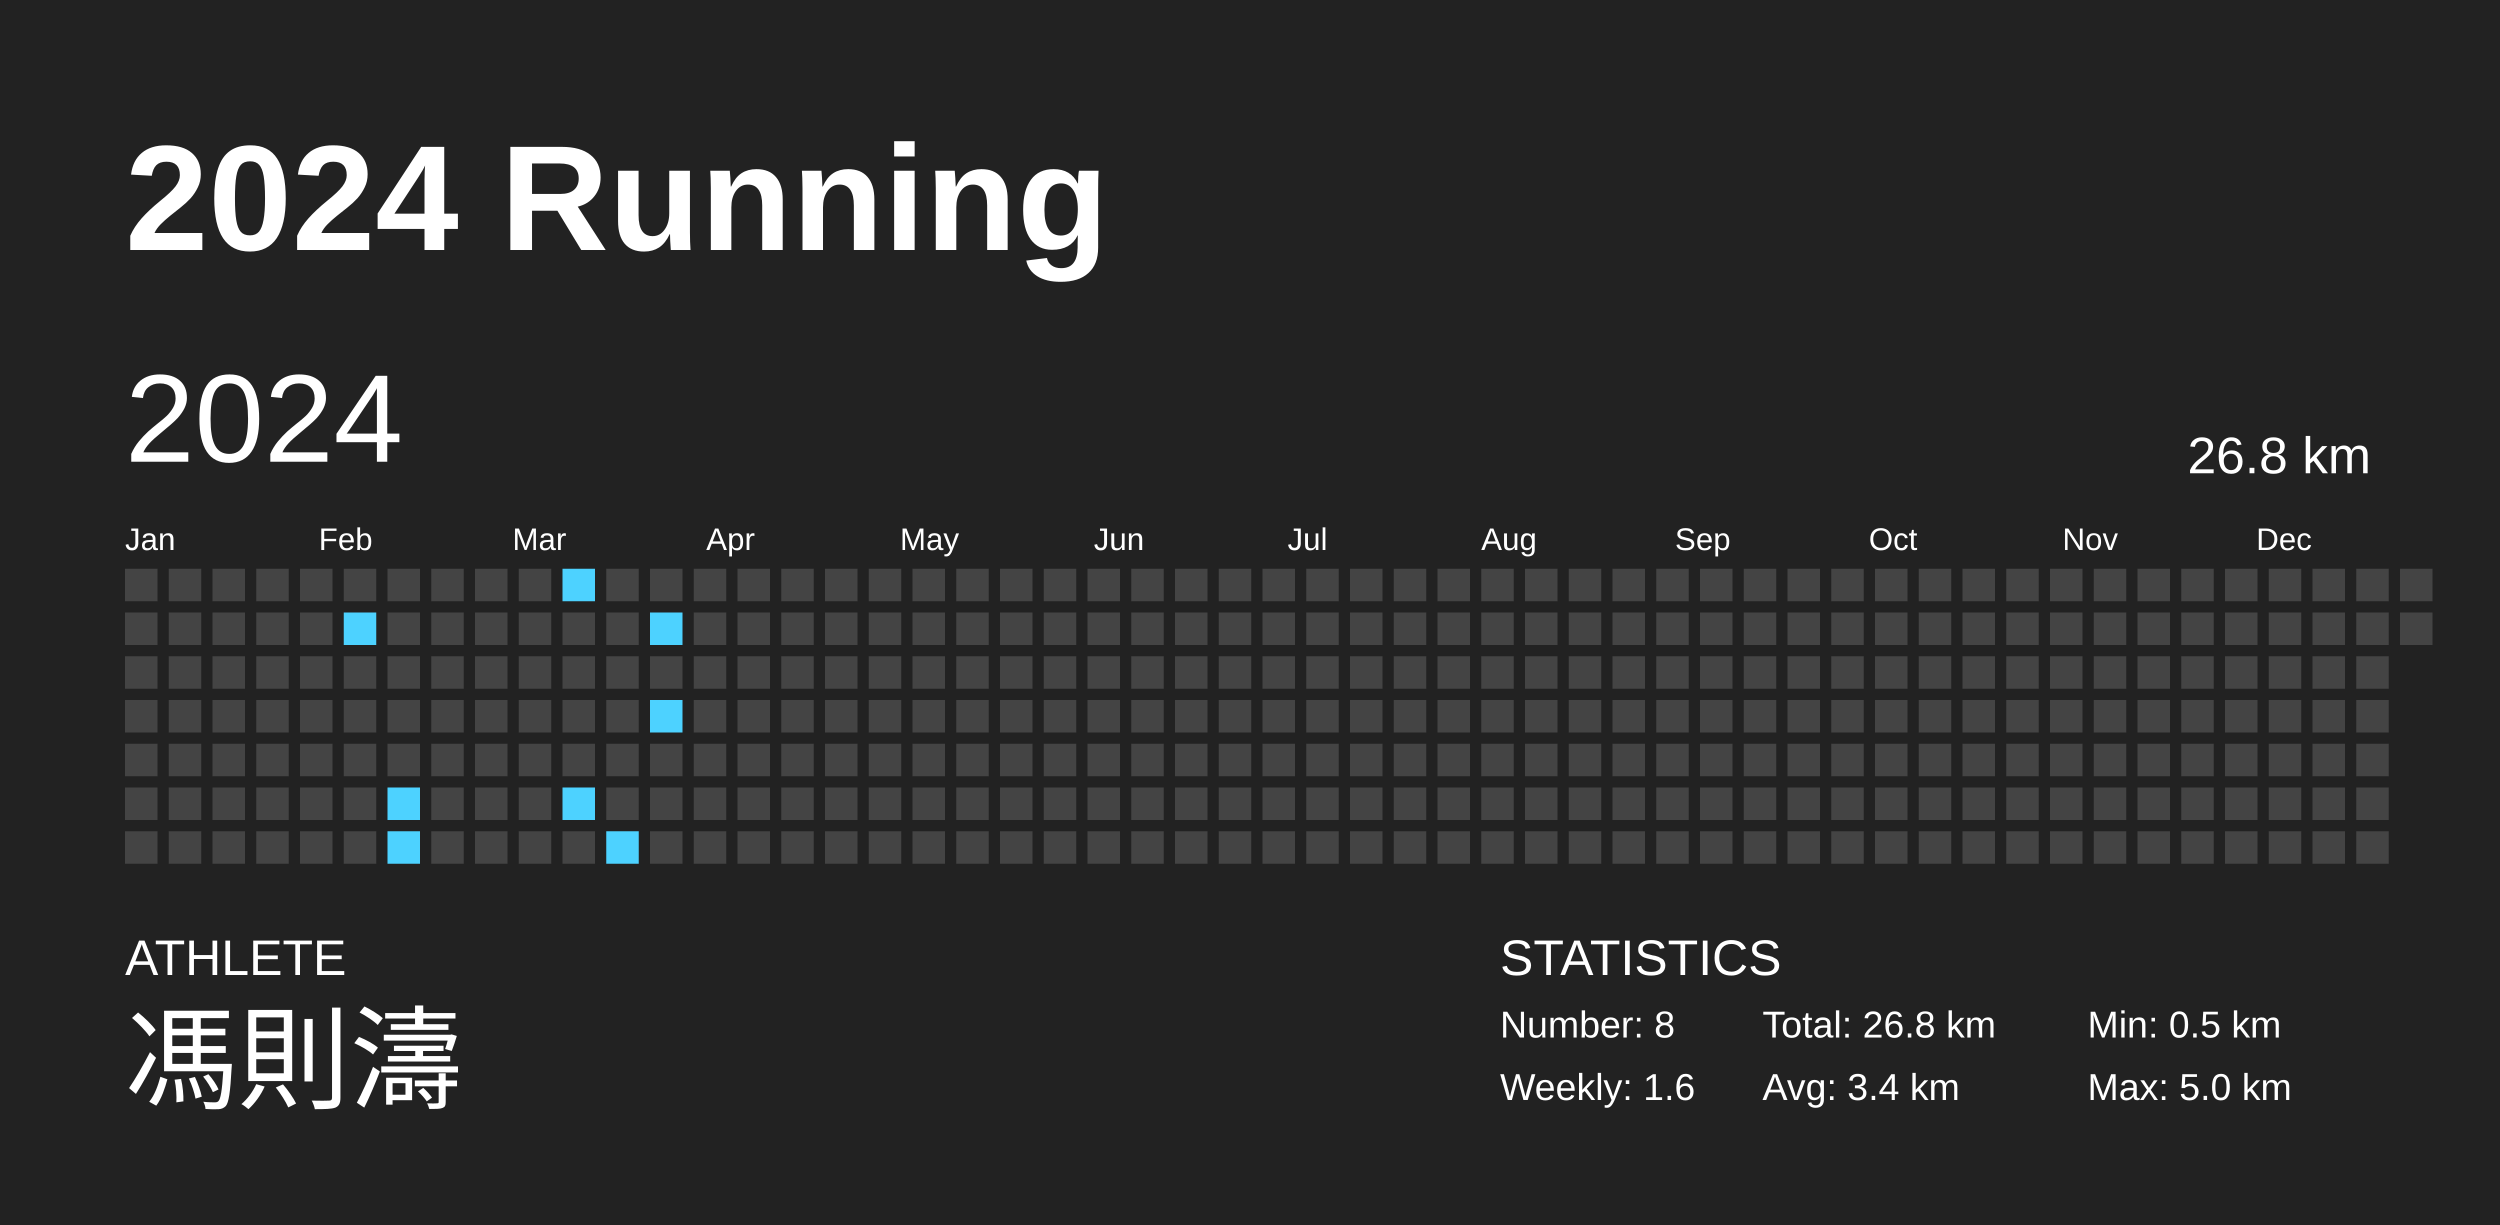
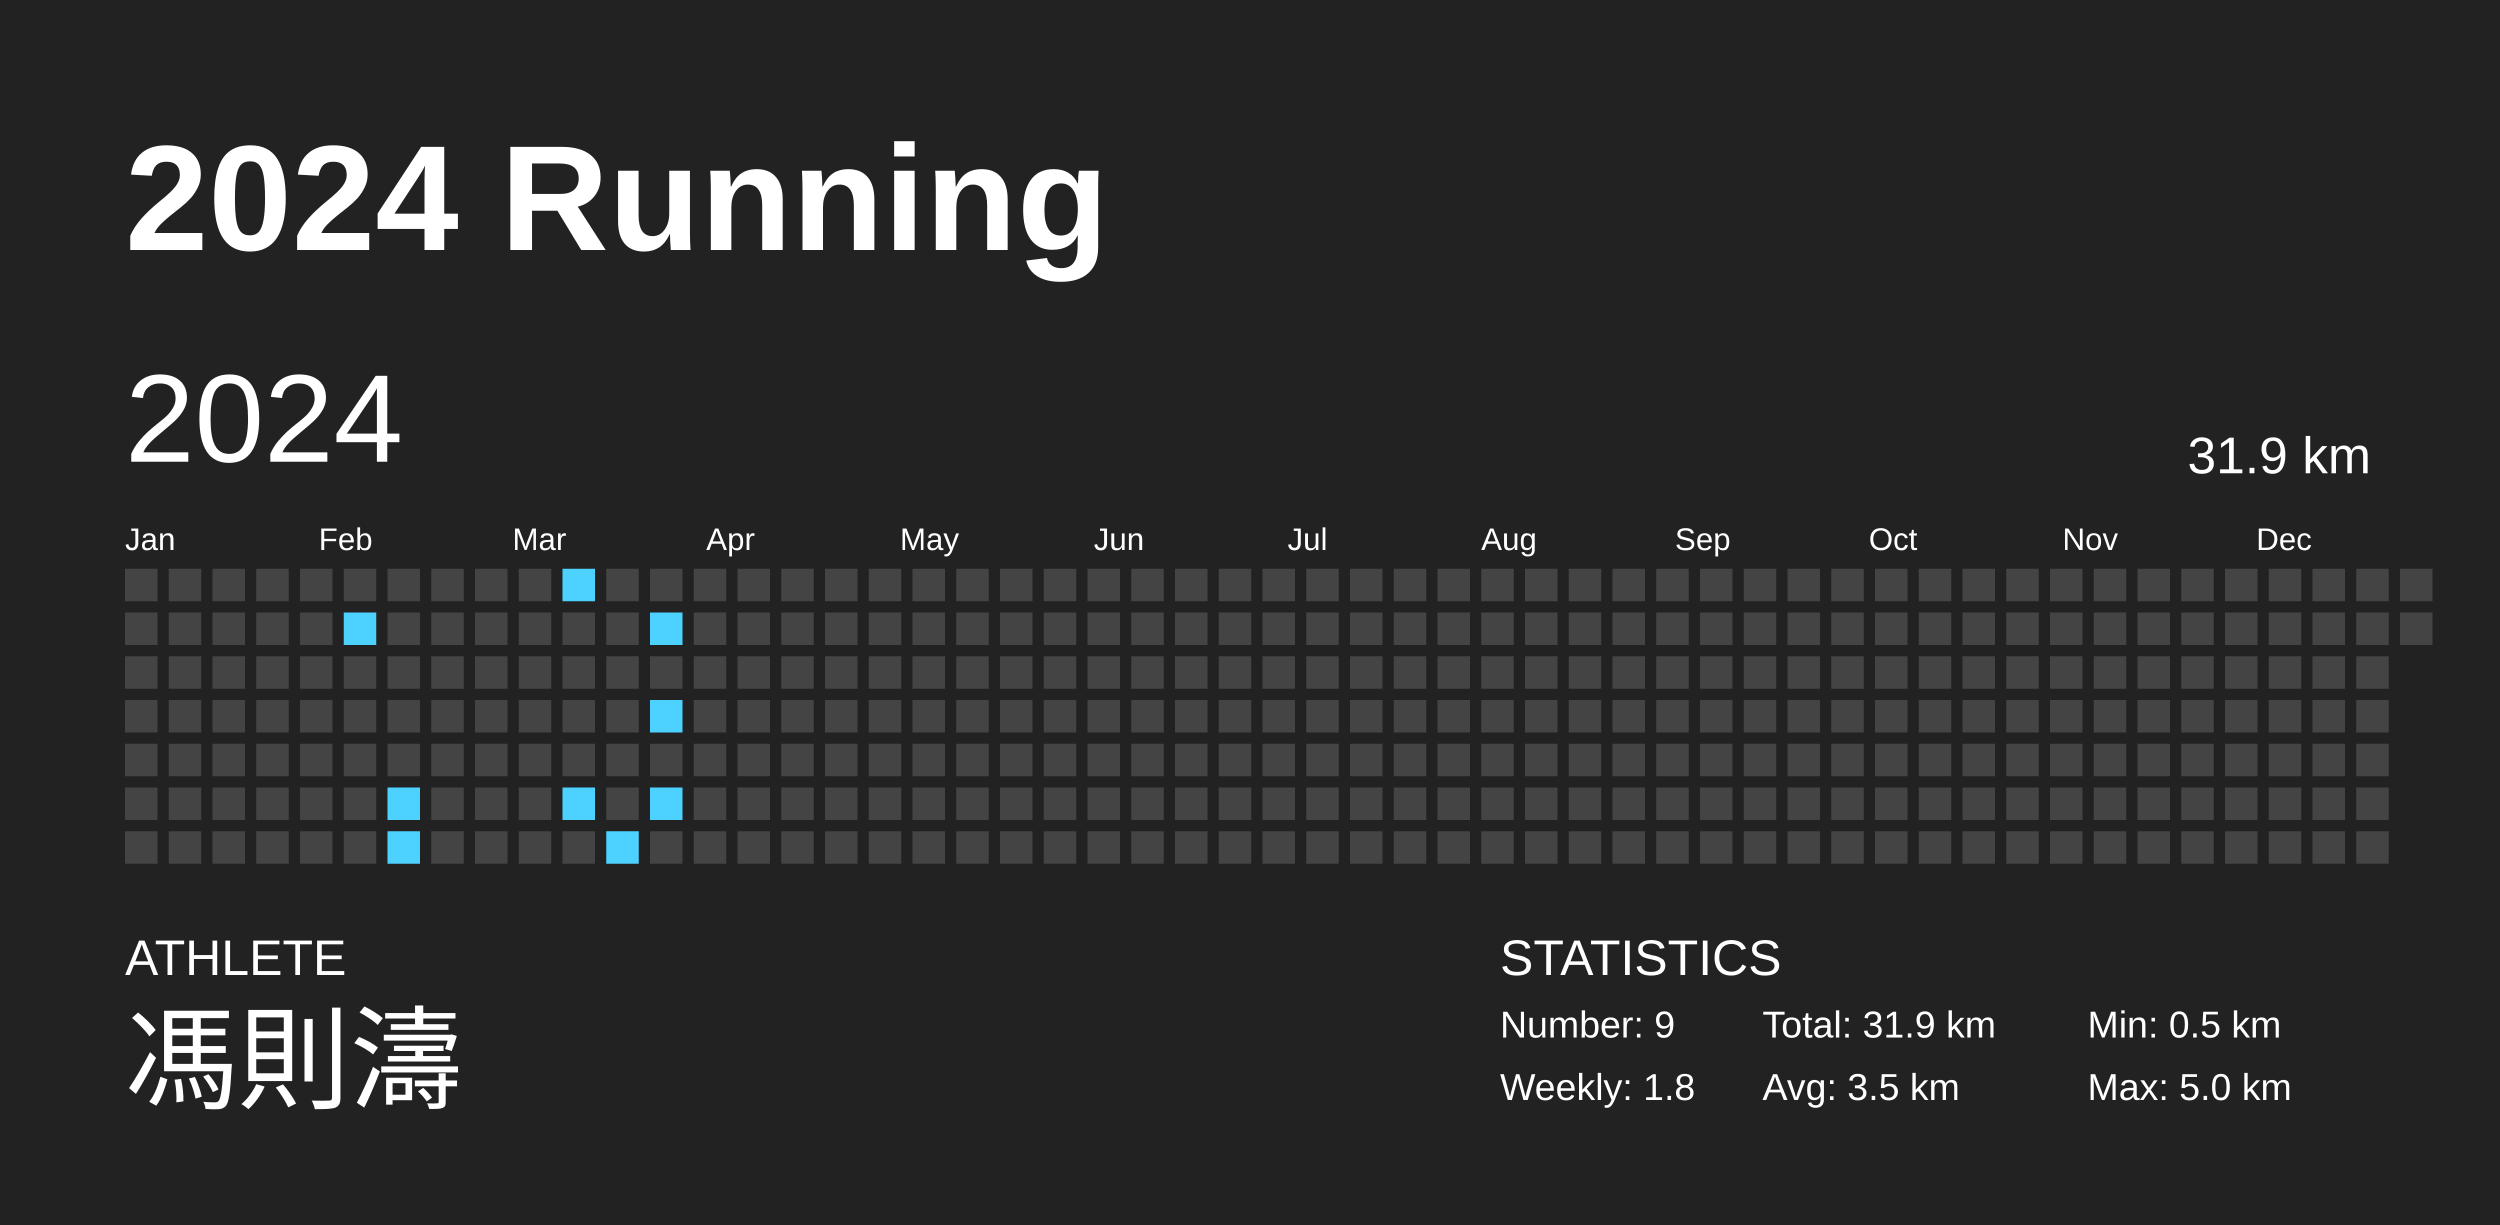
<svg xmlns="http://www.w3.org/2000/svg" baseProfile="full" height="98mm" version="1.1" viewBox="0,0,200,98" width="200mm">
  <defs />
  <rect fill="#222222" height="98" width="200" x="0" y="0" />
  <text fill="#FFFFFF" style="font-size:12px; font-family:Arial; font-weight:bold;" x="10" y="20">2024 Running</text>
  <text fill="#FFFFFF" style="font-size:4px; font-family:Arial" x="10" y="78">ATHLETE</text>
  <text fill="#FFFFFF" style="font-size:9px; font-family:Arial" x="10" y="88">馮則濤</text>
  <text fill="#FFFFFF" style="font-size:4px; font-family:Arial" x="120" y="78">STATISTICS</text>
-   <text fill="#FFFFFF" style="font-size:3px; font-family:Arial" x="120" y="83">Number: 8</text>
-   <text fill="#FFFFFF" style="font-size:3px; font-family:Arial" x="120" y="88">Weekly: 1.6</text>
-   <text fill="#FFFFFF" style="font-size:3px; font-family:Arial" x="141" y="83">Total: 26.8 km</text>
-   <text fill="#FFFFFF" style="font-size:3px; font-family:Arial" x="141" y="88">Avg: 3.4 km</text>
+   <text fill="#FFFFFF" style="font-size:3px; font-family:Arial" x="120" y="83">Number: 9</text>
+   <text fill="#FFFFFF" style="font-size:3px; font-family:Arial" x="120" y="88">Weekly: 1.8</text>
+   <text fill="#FFFFFF" style="font-size:3px; font-family:Arial" x="141" y="83">Total: 31.9 km</text>
+   <text fill="#FFFFFF" style="font-size:3px; font-family:Arial" x="141" y="88">Avg: 3.5 km</text>
  <text fill="#FFFFFF" style="font-size:3px; font-family:Arial" x="167" y="83">Min: 0.5 km</text>
  <text fill="#FFFFFF" style="font-size:3px; font-family:Arial" x="167" y="88">Max: 5.0 km</text>
  <text dominant-baseline="hanging" fill="#FFFFFF" style="font-size:10.0px; font-family:Arial;" x="10" y="30">2024</text>
-   <text dominant-baseline="hanging" fill="#FFFFFF" style="font-size:4.125px; font-family:Arial;" x="175" y="35">26.8 km</text>
+   <text dominant-baseline="hanging" fill="#FFFFFF" style="font-size:4.125px; font-family:Arial;" x="175" y="35">31.9 km</text>
  <text fill="#FFFFFF" style="font-size:2.5px; font-family:Arial" x="10.0" y="44">Jan</text>
  <text fill="#FFFFFF" style="font-size:2.5px; font-family:Arial" x="25.5" y="44">Feb</text>
  <text fill="#FFFFFF" style="font-size:2.5px; font-family:Arial" x="41.0" y="44">Mar</text>
  <text fill="#FFFFFF" style="font-size:2.5px; font-family:Arial" x="56.5" y="44">Apr</text>
  <text fill="#FFFFFF" style="font-size:2.5px; font-family:Arial" x="72.0" y="44">May</text>
  <text fill="#FFFFFF" style="font-size:2.5px; font-family:Arial" x="87.5" y="44">Jun</text>
  <text fill="#FFFFFF" style="font-size:2.5px; font-family:Arial" x="103.0" y="44">Jul</text>
  <text fill="#FFFFFF" style="font-size:2.5px; font-family:Arial" x="118.5" y="44">Aug</text>
  <text fill="#FFFFFF" style="font-size:2.5px; font-family:Arial" x="134.0" y="44">Sep</text>
  <text fill="#FFFFFF" style="font-size:2.5px; font-family:Arial" x="149.5" y="44">Oct</text>
  <text fill="#FFFFFF" style="font-size:2.5px; font-family:Arial" x="165.0" y="44">Nov</text>
  <text fill="#FFFFFF" style="font-size:2.5px; font-family:Arial" x="180.5" y="44">Dec</text>
  <rect fill="#444444" height="2.6" width="2.6" x="10.0" y="45.5" />
  <rect fill="#444444" height="2.6" width="2.6" x="10.0" y="49.0" />
  <rect fill="#444444" height="2.6" width="2.6" x="10.0" y="52.5" />
  <rect fill="#444444" height="2.6" width="2.6" x="10.0" y="56.0" />
  <rect fill="#444444" height="2.6" width="2.6" x="10.0" y="59.5" />
  <rect fill="#444444" height="2.6" width="2.6" x="10.0" y="63.0" />
  <rect fill="#444444" height="2.6" width="2.6" x="10.0" y="66.5" />
  <rect fill="#444444" height="2.6" width="2.6" x="13.5" y="45.5" />
  <rect fill="#444444" height="2.6" width="2.6" x="13.5" y="49.0" />
  <rect fill="#444444" height="2.6" width="2.6" x="13.5" y="52.5" />
  <rect fill="#444444" height="2.6" width="2.6" x="13.5" y="56.0" />
  <rect fill="#444444" height="2.6" width="2.6" x="13.5" y="59.5" />
  <rect fill="#444444" height="2.6" width="2.6" x="13.5" y="63.0" />
  <rect fill="#444444" height="2.6" width="2.6" x="13.5" y="66.5" />
  <rect fill="#444444" height="2.6" width="2.6" x="17.0" y="45.5" />
  <rect fill="#444444" height="2.6" width="2.6" x="17.0" y="49.0" />
  <rect fill="#444444" height="2.6" width="2.6" x="17.0" y="52.5" />
  <rect fill="#444444" height="2.6" width="2.6" x="17.0" y="56.0" />
  <rect fill="#444444" height="2.6" width="2.6" x="17.0" y="59.5" />
  <rect fill="#444444" height="2.6" width="2.6" x="17.0" y="63.0" />
  <rect fill="#444444" height="2.6" width="2.6" x="17.0" y="66.5" />
  <rect fill="#444444" height="2.6" width="2.6" x="20.5" y="45.5" />
  <rect fill="#444444" height="2.6" width="2.6" x="20.5" y="49.0" />
  <rect fill="#444444" height="2.6" width="2.6" x="20.5" y="52.5" />
  <rect fill="#444444" height="2.6" width="2.6" x="20.5" y="56.0" />
  <rect fill="#444444" height="2.6" width="2.6" x="20.5" y="59.5" />
  <rect fill="#444444" height="2.6" width="2.6" x="20.5" y="63.0" />
  <rect fill="#444444" height="2.6" width="2.6" x="20.5" y="66.5" />
  <rect fill="#444444" height="2.6" width="2.6" x="24.0" y="45.5" />
  <rect fill="#444444" height="2.6" width="2.6" x="24.0" y="49.0" />
  <rect fill="#444444" height="2.6" width="2.6" x="24.0" y="52.5" />
  <rect fill="#444444" height="2.6" width="2.6" x="24.0" y="56.0" />
  <rect fill="#444444" height="2.6" width="2.6" x="24.0" y="59.5" />
  <rect fill="#444444" height="2.6" width="2.6" x="24.0" y="63.0" />
  <rect fill="#444444" height="2.6" width="2.6" x="24.0" y="66.5" />
  <rect fill="#444444" height="2.6" width="2.6" x="27.5" y="45.5" />
  <rect fill="#4dd2ff" height="2.6" width="2.6" x="27.5" y="49.0" />
  <rect fill="#444444" height="2.6" width="2.6" x="27.5" y="52.5" />
  <rect fill="#444444" height="2.6" width="2.6" x="27.5" y="56.0" />
  <rect fill="#444444" height="2.6" width="2.6" x="27.5" y="59.5" />
  <rect fill="#444444" height="2.6" width="2.6" x="27.5" y="63.0" />
  <rect fill="#444444" height="2.6" width="2.6" x="27.5" y="66.5" />
  <rect fill="#444444" height="2.6" width="2.6" x="31.0" y="45.5" />
  <rect fill="#444444" height="2.6" width="2.6" x="31.0" y="49.0" />
  <rect fill="#444444" height="2.6" width="2.6" x="31.0" y="52.5" />
  <rect fill="#444444" height="2.6" width="2.6" x="31.0" y="56.0" />
  <rect fill="#444444" height="2.6" width="2.6" x="31.0" y="59.5" />
  <rect fill="#4dd2ff" height="2.6" width="2.6" x="31.0" y="63.0" />
  <rect fill="#4dd2ff" height="2.6" width="2.6" x="31.0" y="66.5" />
  <rect fill="#444444" height="2.6" width="2.6" x="34.5" y="45.5" />
  <rect fill="#444444" height="2.6" width="2.6" x="34.5" y="49.0" />
  <rect fill="#444444" height="2.6" width="2.6" x="34.5" y="52.5" />
  <rect fill="#444444" height="2.6" width="2.6" x="34.5" y="56.0" />
  <rect fill="#444444" height="2.6" width="2.6" x="34.5" y="59.5" />
  <rect fill="#444444" height="2.6" width="2.6" x="34.5" y="63.0" />
  <rect fill="#444444" height="2.6" width="2.6" x="34.5" y="66.5" />
  <rect fill="#444444" height="2.6" width="2.6" x="38.0" y="45.5" />
  <rect fill="#444444" height="2.6" width="2.6" x="38.0" y="49.0" />
  <rect fill="#444444" height="2.6" width="2.6" x="38.0" y="52.5" />
  <rect fill="#444444" height="2.6" width="2.6" x="38.0" y="56.0" />
  <rect fill="#444444" height="2.6" width="2.6" x="38.0" y="59.5" />
  <rect fill="#444444" height="2.6" width="2.6" x="38.0" y="63.0" />
  <rect fill="#444444" height="2.6" width="2.6" x="38.0" y="66.5" />
  <rect fill="#444444" height="2.6" width="2.6" x="41.5" y="45.5" />
  <rect fill="#444444" height="2.6" width="2.6" x="41.5" y="49.0" />
  <rect fill="#444444" height="2.6" width="2.6" x="41.5" y="52.5" />
  <rect fill="#444444" height="2.6" width="2.6" x="41.5" y="56.0" />
  <rect fill="#444444" height="2.6" width="2.6" x="41.5" y="59.5" />
  <rect fill="#444444" height="2.6" width="2.6" x="41.5" y="63.0" />
  <rect fill="#444444" height="2.6" width="2.6" x="41.5" y="66.5" />
  <rect fill="#4dd2ff" height="2.6" width="2.6" x="45.0" y="45.5" />
  <rect fill="#444444" height="2.6" width="2.6" x="45.0" y="49.0" />
  <rect fill="#444444" height="2.6" width="2.6" x="45.0" y="52.5" />
  <rect fill="#444444" height="2.6" width="2.6" x="45.0" y="56.0" />
  <rect fill="#444444" height="2.6" width="2.6" x="45.0" y="59.5" />
  <rect fill="#4dd2ff" height="2.6" width="2.6" x="45.0" y="63.0" />
  <rect fill="#444444" height="2.6" width="2.6" x="45.0" y="66.5" />
  <rect fill="#444444" height="2.6" width="2.6" x="48.5" y="45.5" />
  <rect fill="#444444" height="2.6" width="2.6" x="48.5" y="49.0" />
  <rect fill="#444444" height="2.6" width="2.6" x="48.5" y="52.5" />
  <rect fill="#444444" height="2.6" width="2.6" x="48.5" y="56.0" />
  <rect fill="#444444" height="2.6" width="2.6" x="48.5" y="59.5" />
  <rect fill="#444444" height="2.6" width="2.6" x="48.5" y="63.0" />
  <rect fill="#4dd2ff" height="2.6" width="2.6" x="48.5" y="66.5" />
  <rect fill="#444444" height="2.6" width="2.6" x="52.0" y="45.5" />
  <rect fill="#4dd2ff" height="2.6" width="2.6" x="52.0" y="49.0" />
  <rect fill="#444444" height="2.6" width="2.6" x="52.0" y="52.5" />
  <rect fill="#4dd2ff" height="2.6" width="2.6" x="52.0" y="56.0" />
  <rect fill="#444444" height="2.6" width="2.6" x="52.0" y="59.5" />
-   <rect fill="#444444" height="2.6" width="2.6" x="52.0" y="63.0" />
+   <rect fill="#4dd2ff" height="2.6" width="2.6" x="52.0" y="63.0" />
  <rect fill="#444444" height="2.6" width="2.6" x="52.0" y="66.5" />
  <rect fill="#444444" height="2.6" width="2.6" x="55.5" y="45.5" />
  <rect fill="#444444" height="2.6" width="2.6" x="55.5" y="49.0" />
  <rect fill="#444444" height="2.6" width="2.6" x="55.5" y="52.5" />
  <rect fill="#444444" height="2.6" width="2.6" x="55.5" y="56.0" />
  <rect fill="#444444" height="2.6" width="2.6" x="55.5" y="59.5" />
  <rect fill="#444444" height="2.6" width="2.6" x="55.5" y="63.0" />
  <rect fill="#444444" height="2.6" width="2.6" x="55.5" y="66.5" />
  <rect fill="#444444" height="2.6" width="2.6" x="59.0" y="45.5" />
  <rect fill="#444444" height="2.6" width="2.6" x="59.0" y="49.0" />
  <rect fill="#444444" height="2.6" width="2.6" x="59.0" y="52.5" />
  <rect fill="#444444" height="2.6" width="2.6" x="59.0" y="56.0" />
  <rect fill="#444444" height="2.6" width="2.6" x="59.0" y="59.5" />
  <rect fill="#444444" height="2.6" width="2.6" x="59.0" y="63.0" />
  <rect fill="#444444" height="2.6" width="2.6" x="59.0" y="66.5" />
  <rect fill="#444444" height="2.6" width="2.6" x="62.5" y="45.5" />
  <rect fill="#444444" height="2.6" width="2.6" x="62.5" y="49.0" />
  <rect fill="#444444" height="2.6" width="2.6" x="62.5" y="52.5" />
  <rect fill="#444444" height="2.6" width="2.6" x="62.5" y="56.0" />
  <rect fill="#444444" height="2.6" width="2.6" x="62.5" y="59.5" />
  <rect fill="#444444" height="2.6" width="2.6" x="62.5" y="63.0" />
  <rect fill="#444444" height="2.6" width="2.6" x="62.5" y="66.5" />
  <rect fill="#444444" height="2.6" width="2.6" x="66.0" y="45.5" />
  <rect fill="#444444" height="2.6" width="2.6" x="66.0" y="49.0" />
  <rect fill="#444444" height="2.6" width="2.6" x="66.0" y="52.5" />
  <rect fill="#444444" height="2.6" width="2.6" x="66.0" y="56.0" />
  <rect fill="#444444" height="2.6" width="2.6" x="66.0" y="59.5" />
  <rect fill="#444444" height="2.6" width="2.6" x="66.0" y="63.0" />
  <rect fill="#444444" height="2.6" width="2.6" x="66.0" y="66.5" />
  <rect fill="#444444" height="2.6" width="2.6" x="69.5" y="45.5" />
  <rect fill="#444444" height="2.6" width="2.6" x="69.5" y="49.0" />
  <rect fill="#444444" height="2.6" width="2.6" x="69.5" y="52.5" />
  <rect fill="#444444" height="2.6" width="2.6" x="69.5" y="56.0" />
  <rect fill="#444444" height="2.6" width="2.6" x="69.5" y="59.5" />
  <rect fill="#444444" height="2.6" width="2.6" x="69.5" y="63.0" />
  <rect fill="#444444" height="2.6" width="2.6" x="69.5" y="66.5" />
  <rect fill="#444444" height="2.6" width="2.6" x="73.0" y="45.5" />
  <rect fill="#444444" height="2.6" width="2.6" x="73.0" y="49.0" />
  <rect fill="#444444" height="2.6" width="2.6" x="73.0" y="52.5" />
  <rect fill="#444444" height="2.6" width="2.6" x="73.0" y="56.0" />
  <rect fill="#444444" height="2.6" width="2.6" x="73.0" y="59.5" />
  <rect fill="#444444" height="2.6" width="2.6" x="73.0" y="63.0" />
  <rect fill="#444444" height="2.6" width="2.6" x="73.0" y="66.5" />
  <rect fill="#444444" height="2.6" width="2.6" x="76.5" y="45.5" />
  <rect fill="#444444" height="2.6" width="2.6" x="76.5" y="49.0" />
  <rect fill="#444444" height="2.6" width="2.6" x="76.5" y="52.5" />
  <rect fill="#444444" height="2.6" width="2.6" x="76.5" y="56.0" />
  <rect fill="#444444" height="2.6" width="2.6" x="76.5" y="59.5" />
  <rect fill="#444444" height="2.6" width="2.6" x="76.5" y="63.0" />
  <rect fill="#444444" height="2.6" width="2.6" x="76.5" y="66.5" />
  <rect fill="#444444" height="2.6" width="2.6" x="80.0" y="45.5" />
  <rect fill="#444444" height="2.6" width="2.6" x="80.0" y="49.0" />
  <rect fill="#444444" height="2.6" width="2.6" x="80.0" y="52.5" />
  <rect fill="#444444" height="2.6" width="2.6" x="80.0" y="56.0" />
  <rect fill="#444444" height="2.6" width="2.6" x="80.0" y="59.5" />
  <rect fill="#444444" height="2.6" width="2.6" x="80.0" y="63.0" />
  <rect fill="#444444" height="2.6" width="2.6" x="80.0" y="66.5" />
  <rect fill="#444444" height="2.6" width="2.6" x="83.5" y="45.5" />
  <rect fill="#444444" height="2.6" width="2.6" x="83.5" y="49.0" />
  <rect fill="#444444" height="2.6" width="2.6" x="83.5" y="52.5" />
  <rect fill="#444444" height="2.6" width="2.6" x="83.5" y="56.0" />
  <rect fill="#444444" height="2.6" width="2.6" x="83.5" y="59.5" />
  <rect fill="#444444" height="2.6" width="2.6" x="83.5" y="63.0" />
  <rect fill="#444444" height="2.6" width="2.6" x="83.5" y="66.5" />
  <rect fill="#444444" height="2.6" width="2.6" x="87.0" y="45.5" />
  <rect fill="#444444" height="2.6" width="2.6" x="87.0" y="49.0" />
  <rect fill="#444444" height="2.6" width="2.6" x="87.0" y="52.5" />
  <rect fill="#444444" height="2.6" width="2.6" x="87.0" y="56.0" />
  <rect fill="#444444" height="2.6" width="2.6" x="87.0" y="59.5" />
  <rect fill="#444444" height="2.6" width="2.6" x="87.0" y="63.0" />
  <rect fill="#444444" height="2.6" width="2.6" x="87.0" y="66.5" />
  <rect fill="#444444" height="2.6" width="2.6" x="90.5" y="45.5" />
  <rect fill="#444444" height="2.6" width="2.6" x="90.5" y="49.0" />
  <rect fill="#444444" height="2.6" width="2.6" x="90.5" y="52.5" />
  <rect fill="#444444" height="2.6" width="2.6" x="90.5" y="56.0" />
  <rect fill="#444444" height="2.6" width="2.6" x="90.5" y="59.5" />
  <rect fill="#444444" height="2.6" width="2.6" x="90.5" y="63.0" />
  <rect fill="#444444" height="2.6" width="2.6" x="90.5" y="66.5" />
  <rect fill="#444444" height="2.6" width="2.6" x="94.0" y="45.5" />
  <rect fill="#444444" height="2.6" width="2.6" x="94.0" y="49.0" />
  <rect fill="#444444" height="2.6" width="2.6" x="94.0" y="52.5" />
  <rect fill="#444444" height="2.6" width="2.6" x="94.0" y="56.0" />
  <rect fill="#444444" height="2.6" width="2.6" x="94.0" y="59.5" />
  <rect fill="#444444" height="2.6" width="2.6" x="94.0" y="63.0" />
  <rect fill="#444444" height="2.6" width="2.6" x="94.0" y="66.5" />
  <rect fill="#444444" height="2.6" width="2.6" x="97.5" y="45.5" />
  <rect fill="#444444" height="2.6" width="2.6" x="97.5" y="49.0" />
  <rect fill="#444444" height="2.6" width="2.6" x="97.5" y="52.5" />
  <rect fill="#444444" height="2.6" width="2.6" x="97.5" y="56.0" />
  <rect fill="#444444" height="2.6" width="2.6" x="97.5" y="59.5" />
  <rect fill="#444444" height="2.6" width="2.6" x="97.5" y="63.0" />
  <rect fill="#444444" height="2.6" width="2.6" x="97.5" y="66.5" />
  <rect fill="#444444" height="2.6" width="2.6" x="101.0" y="45.5" />
  <rect fill="#444444" height="2.6" width="2.6" x="101.0" y="49.0" />
  <rect fill="#444444" height="2.6" width="2.6" x="101.0" y="52.5" />
  <rect fill="#444444" height="2.6" width="2.6" x="101.0" y="56.0" />
  <rect fill="#444444" height="2.6" width="2.6" x="101.0" y="59.5" />
  <rect fill="#444444" height="2.6" width="2.6" x="101.0" y="63.0" />
  <rect fill="#444444" height="2.6" width="2.6" x="101.0" y="66.5" />
  <rect fill="#444444" height="2.6" width="2.6" x="104.5" y="45.5" />
  <rect fill="#444444" height="2.6" width="2.6" x="104.5" y="49.0" />
  <rect fill="#444444" height="2.6" width="2.6" x="104.5" y="52.5" />
  <rect fill="#444444" height="2.6" width="2.6" x="104.5" y="56.0" />
  <rect fill="#444444" height="2.6" width="2.6" x="104.5" y="59.5" />
  <rect fill="#444444" height="2.6" width="2.6" x="104.5" y="63.0" />
  <rect fill="#444444" height="2.6" width="2.6" x="104.5" y="66.5" />
  <rect fill="#444444" height="2.6" width="2.6" x="108.0" y="45.5" />
  <rect fill="#444444" height="2.6" width="2.6" x="108.0" y="49.0" />
  <rect fill="#444444" height="2.6" width="2.6" x="108.0" y="52.5" />
  <rect fill="#444444" height="2.6" width="2.6" x="108.0" y="56.0" />
  <rect fill="#444444" height="2.6" width="2.6" x="108.0" y="59.5" />
  <rect fill="#444444" height="2.6" width="2.6" x="108.0" y="63.0" />
  <rect fill="#444444" height="2.6" width="2.6" x="108.0" y="66.5" />
  <rect fill="#444444" height="2.6" width="2.6" x="111.5" y="45.5" />
  <rect fill="#444444" height="2.6" width="2.6" x="111.5" y="49.0" />
  <rect fill="#444444" height="2.6" width="2.6" x="111.5" y="52.5" />
  <rect fill="#444444" height="2.6" width="2.6" x="111.5" y="56.0" />
  <rect fill="#444444" height="2.6" width="2.6" x="111.5" y="59.5" />
  <rect fill="#444444" height="2.6" width="2.6" x="111.5" y="63.0" />
  <rect fill="#444444" height="2.6" width="2.6" x="111.5" y="66.5" />
  <rect fill="#444444" height="2.6" width="2.6" x="115.0" y="45.5" />
  <rect fill="#444444" height="2.6" width="2.6" x="115.0" y="49.0" />
  <rect fill="#444444" height="2.6" width="2.6" x="115.0" y="52.5" />
  <rect fill="#444444" height="2.6" width="2.6" x="115.0" y="56.0" />
  <rect fill="#444444" height="2.6" width="2.6" x="115.0" y="59.5" />
  <rect fill="#444444" height="2.6" width="2.6" x="115.0" y="63.0" />
  <rect fill="#444444" height="2.6" width="2.6" x="115.0" y="66.5" />
  <rect fill="#444444" height="2.6" width="2.6" x="118.5" y="45.5" />
  <rect fill="#444444" height="2.6" width="2.6" x="118.5" y="49.0" />
  <rect fill="#444444" height="2.6" width="2.6" x="118.5" y="52.5" />
  <rect fill="#444444" height="2.6" width="2.6" x="118.5" y="56.0" />
  <rect fill="#444444" height="2.6" width="2.6" x="118.5" y="59.5" />
  <rect fill="#444444" height="2.6" width="2.6" x="118.5" y="63.0" />
  <rect fill="#444444" height="2.6" width="2.6" x="118.5" y="66.5" />
  <rect fill="#444444" height="2.6" width="2.6" x="122.0" y="45.5" />
  <rect fill="#444444" height="2.6" width="2.6" x="122.0" y="49.0" />
  <rect fill="#444444" height="2.6" width="2.6" x="122.0" y="52.5" />
  <rect fill="#444444" height="2.6" width="2.6" x="122.0" y="56.0" />
  <rect fill="#444444" height="2.6" width="2.6" x="122.0" y="59.5" />
  <rect fill="#444444" height="2.6" width="2.6" x="122.0" y="63.0" />
  <rect fill="#444444" height="2.6" width="2.6" x="122.0" y="66.5" />
  <rect fill="#444444" height="2.6" width="2.6" x="125.5" y="45.5" />
  <rect fill="#444444" height="2.6" width="2.6" x="125.5" y="49.0" />
  <rect fill="#444444" height="2.6" width="2.6" x="125.5" y="52.5" />
  <rect fill="#444444" height="2.6" width="2.6" x="125.5" y="56.0" />
  <rect fill="#444444" height="2.6" width="2.6" x="125.5" y="59.5" />
  <rect fill="#444444" height="2.6" width="2.6" x="125.5" y="63.0" />
  <rect fill="#444444" height="2.6" width="2.6" x="125.5" y="66.5" />
  <rect fill="#444444" height="2.6" width="2.6" x="129.0" y="45.5" />
  <rect fill="#444444" height="2.6" width="2.6" x="129.0" y="49.0" />
  <rect fill="#444444" height="2.6" width="2.6" x="129.0" y="52.5" />
  <rect fill="#444444" height="2.6" width="2.6" x="129.0" y="56.0" />
  <rect fill="#444444" height="2.6" width="2.6" x="129.0" y="59.5" />
  <rect fill="#444444" height="2.6" width="2.6" x="129.0" y="63.0" />
  <rect fill="#444444" height="2.6" width="2.6" x="129.0" y="66.5" />
  <rect fill="#444444" height="2.6" width="2.6" x="132.5" y="45.5" />
  <rect fill="#444444" height="2.6" width="2.6" x="132.5" y="49.0" />
  <rect fill="#444444" height="2.6" width="2.6" x="132.5" y="52.5" />
  <rect fill="#444444" height="2.6" width="2.6" x="132.5" y="56.0" />
  <rect fill="#444444" height="2.6" width="2.6" x="132.5" y="59.5" />
  <rect fill="#444444" height="2.6" width="2.6" x="132.5" y="63.0" />
  <rect fill="#444444" height="2.6" width="2.6" x="132.5" y="66.5" />
  <rect fill="#444444" height="2.6" width="2.6" x="136.0" y="45.5" />
  <rect fill="#444444" height="2.6" width="2.6" x="136.0" y="49.0" />
  <rect fill="#444444" height="2.6" width="2.6" x="136.0" y="52.5" />
  <rect fill="#444444" height="2.6" width="2.6" x="136.0" y="56.0" />
  <rect fill="#444444" height="2.6" width="2.6" x="136.0" y="59.5" />
  <rect fill="#444444" height="2.6" width="2.6" x="136.0" y="63.0" />
  <rect fill="#444444" height="2.6" width="2.6" x="136.0" y="66.5" />
  <rect fill="#444444" height="2.6" width="2.6" x="139.5" y="45.5" />
  <rect fill="#444444" height="2.6" width="2.6" x="139.5" y="49.0" />
  <rect fill="#444444" height="2.6" width="2.6" x="139.5" y="52.5" />
  <rect fill="#444444" height="2.6" width="2.6" x="139.5" y="56.0" />
  <rect fill="#444444" height="2.6" width="2.6" x="139.5" y="59.5" />
  <rect fill="#444444" height="2.6" width="2.6" x="139.5" y="63.0" />
  <rect fill="#444444" height="2.6" width="2.6" x="139.5" y="66.5" />
  <rect fill="#444444" height="2.6" width="2.6" x="143.0" y="45.5" />
  <rect fill="#444444" height="2.6" width="2.6" x="143.0" y="49.0" />
  <rect fill="#444444" height="2.6" width="2.6" x="143.0" y="52.5" />
  <rect fill="#444444" height="2.6" width="2.6" x="143.0" y="56.0" />
  <rect fill="#444444" height="2.6" width="2.6" x="143.0" y="59.5" />
  <rect fill="#444444" height="2.6" width="2.6" x="143.0" y="63.0" />
  <rect fill="#444444" height="2.6" width="2.6" x="143.0" y="66.5" />
  <rect fill="#444444" height="2.6" width="2.6" x="146.5" y="45.5" />
  <rect fill="#444444" height="2.6" width="2.6" x="146.5" y="49.0" />
  <rect fill="#444444" height="2.6" width="2.6" x="146.5" y="52.5" />
  <rect fill="#444444" height="2.6" width="2.6" x="146.5" y="56.0" />
  <rect fill="#444444" height="2.6" width="2.6" x="146.5" y="59.5" />
  <rect fill="#444444" height="2.6" width="2.6" x="146.5" y="63.0" />
  <rect fill="#444444" height="2.6" width="2.6" x="146.5" y="66.5" />
  <rect fill="#444444" height="2.6" width="2.6" x="150.0" y="45.5" />
  <rect fill="#444444" height="2.6" width="2.6" x="150.0" y="49.0" />
  <rect fill="#444444" height="2.6" width="2.6" x="150.0" y="52.5" />
  <rect fill="#444444" height="2.6" width="2.6" x="150.0" y="56.0" />
  <rect fill="#444444" height="2.6" width="2.6" x="150.0" y="59.5" />
  <rect fill="#444444" height="2.6" width="2.6" x="150.0" y="63.0" />
  <rect fill="#444444" height="2.6" width="2.6" x="150.0" y="66.5" />
  <rect fill="#444444" height="2.6" width="2.6" x="153.5" y="45.5" />
  <rect fill="#444444" height="2.6" width="2.6" x="153.5" y="49.0" />
  <rect fill="#444444" height="2.6" width="2.6" x="153.5" y="52.5" />
  <rect fill="#444444" height="2.6" width="2.6" x="153.5" y="56.0" />
  <rect fill="#444444" height="2.6" width="2.6" x="153.5" y="59.5" />
  <rect fill="#444444" height="2.6" width="2.6" x="153.5" y="63.0" />
  <rect fill="#444444" height="2.6" width="2.6" x="153.5" y="66.5" />
  <rect fill="#444444" height="2.6" width="2.6" x="157.0" y="45.5" />
  <rect fill="#444444" height="2.6" width="2.6" x="157.0" y="49.0" />
  <rect fill="#444444" height="2.6" width="2.6" x="157.0" y="52.5" />
  <rect fill="#444444" height="2.6" width="2.6" x="157.0" y="56.0" />
  <rect fill="#444444" height="2.6" width="2.6" x="157.0" y="59.5" />
  <rect fill="#444444" height="2.6" width="2.6" x="157.0" y="63.0" />
  <rect fill="#444444" height="2.6" width="2.6" x="157.0" y="66.5" />
  <rect fill="#444444" height="2.6" width="2.6" x="160.5" y="45.5" />
  <rect fill="#444444" height="2.6" width="2.6" x="160.5" y="49.0" />
  <rect fill="#444444" height="2.6" width="2.6" x="160.5" y="52.5" />
  <rect fill="#444444" height="2.6" width="2.6" x="160.5" y="56.0" />
  <rect fill="#444444" height="2.6" width="2.6" x="160.5" y="59.5" />
  <rect fill="#444444" height="2.6" width="2.6" x="160.5" y="63.0" />
  <rect fill="#444444" height="2.6" width="2.6" x="160.5" y="66.5" />
  <rect fill="#444444" height="2.6" width="2.6" x="164.0" y="45.5" />
  <rect fill="#444444" height="2.6" width="2.6" x="164.0" y="49.0" />
  <rect fill="#444444" height="2.6" width="2.6" x="164.0" y="52.5" />
  <rect fill="#444444" height="2.6" width="2.6" x="164.0" y="56.0" />
  <rect fill="#444444" height="2.6" width="2.6" x="164.0" y="59.5" />
  <rect fill="#444444" height="2.6" width="2.6" x="164.0" y="63.0" />
  <rect fill="#444444" height="2.6" width="2.6" x="164.0" y="66.5" />
  <rect fill="#444444" height="2.6" width="2.6" x="167.5" y="45.5" />
  <rect fill="#444444" height="2.6" width="2.6" x="167.5" y="49.0" />
  <rect fill="#444444" height="2.6" width="2.6" x="167.5" y="52.5" />
  <rect fill="#444444" height="2.6" width="2.6" x="167.5" y="56.0" />
  <rect fill="#444444" height="2.6" width="2.6" x="167.5" y="59.5" />
  <rect fill="#444444" height="2.6" width="2.6" x="167.5" y="63.0" />
  <rect fill="#444444" height="2.6" width="2.6" x="167.5" y="66.5" />
  <rect fill="#444444" height="2.6" width="2.6" x="171.0" y="45.5" />
  <rect fill="#444444" height="2.6" width="2.6" x="171.0" y="49.0" />
  <rect fill="#444444" height="2.6" width="2.6" x="171.0" y="52.5" />
  <rect fill="#444444" height="2.6" width="2.6" x="171.0" y="56.0" />
  <rect fill="#444444" height="2.6" width="2.6" x="171.0" y="59.5" />
  <rect fill="#444444" height="2.6" width="2.6" x="171.0" y="63.0" />
  <rect fill="#444444" height="2.6" width="2.6" x="171.0" y="66.5" />
  <rect fill="#444444" height="2.6" width="2.6" x="174.5" y="45.5" />
  <rect fill="#444444" height="2.6" width="2.6" x="174.5" y="49.0" />
  <rect fill="#444444" height="2.6" width="2.6" x="174.5" y="52.5" />
  <rect fill="#444444" height="2.6" width="2.6" x="174.5" y="56.0" />
  <rect fill="#444444" height="2.6" width="2.6" x="174.5" y="59.5" />
  <rect fill="#444444" height="2.6" width="2.6" x="174.5" y="63.0" />
  <rect fill="#444444" height="2.6" width="2.6" x="174.5" y="66.5" />
  <rect fill="#444444" height="2.6" width="2.6" x="178.0" y="45.5" />
  <rect fill="#444444" height="2.6" width="2.6" x="178.0" y="49.0" />
  <rect fill="#444444" height="2.6" width="2.6" x="178.0" y="52.5" />
  <rect fill="#444444" height="2.6" width="2.6" x="178.0" y="56.0" />
  <rect fill="#444444" height="2.6" width="2.6" x="178.0" y="59.5" />
  <rect fill="#444444" height="2.6" width="2.6" x="178.0" y="63.0" />
  <rect fill="#444444" height="2.6" width="2.6" x="178.0" y="66.5" />
  <rect fill="#444444" height="2.6" width="2.6" x="181.5" y="45.5" />
  <rect fill="#444444" height="2.6" width="2.6" x="181.5" y="49.0" />
  <rect fill="#444444" height="2.6" width="2.6" x="181.5" y="52.5" />
  <rect fill="#444444" height="2.6" width="2.6" x="181.5" y="56.0" />
  <rect fill="#444444" height="2.6" width="2.6" x="181.5" y="59.5" />
  <rect fill="#444444" height="2.6" width="2.6" x="181.5" y="63.0" />
  <rect fill="#444444" height="2.6" width="2.6" x="181.5" y="66.5" />
  <rect fill="#444444" height="2.6" width="2.6" x="185.0" y="45.5" />
  <rect fill="#444444" height="2.6" width="2.6" x="185.0" y="49.0" />
  <rect fill="#444444" height="2.6" width="2.6" x="185.0" y="52.5" />
  <rect fill="#444444" height="2.6" width="2.6" x="185.0" y="56.0" />
  <rect fill="#444444" height="2.6" width="2.6" x="185.0" y="59.5" />
  <rect fill="#444444" height="2.6" width="2.6" x="185.0" y="63.0" />
  <rect fill="#444444" height="2.6" width="2.6" x="185.0" y="66.5" />
  <rect fill="#444444" height="2.6" width="2.6" x="188.5" y="45.5" />
  <rect fill="#444444" height="2.6" width="2.6" x="188.5" y="49.0" />
  <rect fill="#444444" height="2.6" width="2.6" x="188.5" y="52.5" />
  <rect fill="#444444" height="2.6" width="2.6" x="188.5" y="56.0" />
  <rect fill="#444444" height="2.6" width="2.6" x="188.5" y="59.5" />
  <rect fill="#444444" height="2.6" width="2.6" x="188.5" y="63.0" />
  <rect fill="#444444" height="2.6" width="2.6" x="188.5" y="66.5" />
  <rect fill="#444444" height="2.6" width="2.6" x="192.0" y="45.5" />
  <rect fill="#444444" height="2.6" width="2.6" x="192.0" y="49.0" />
</svg>
